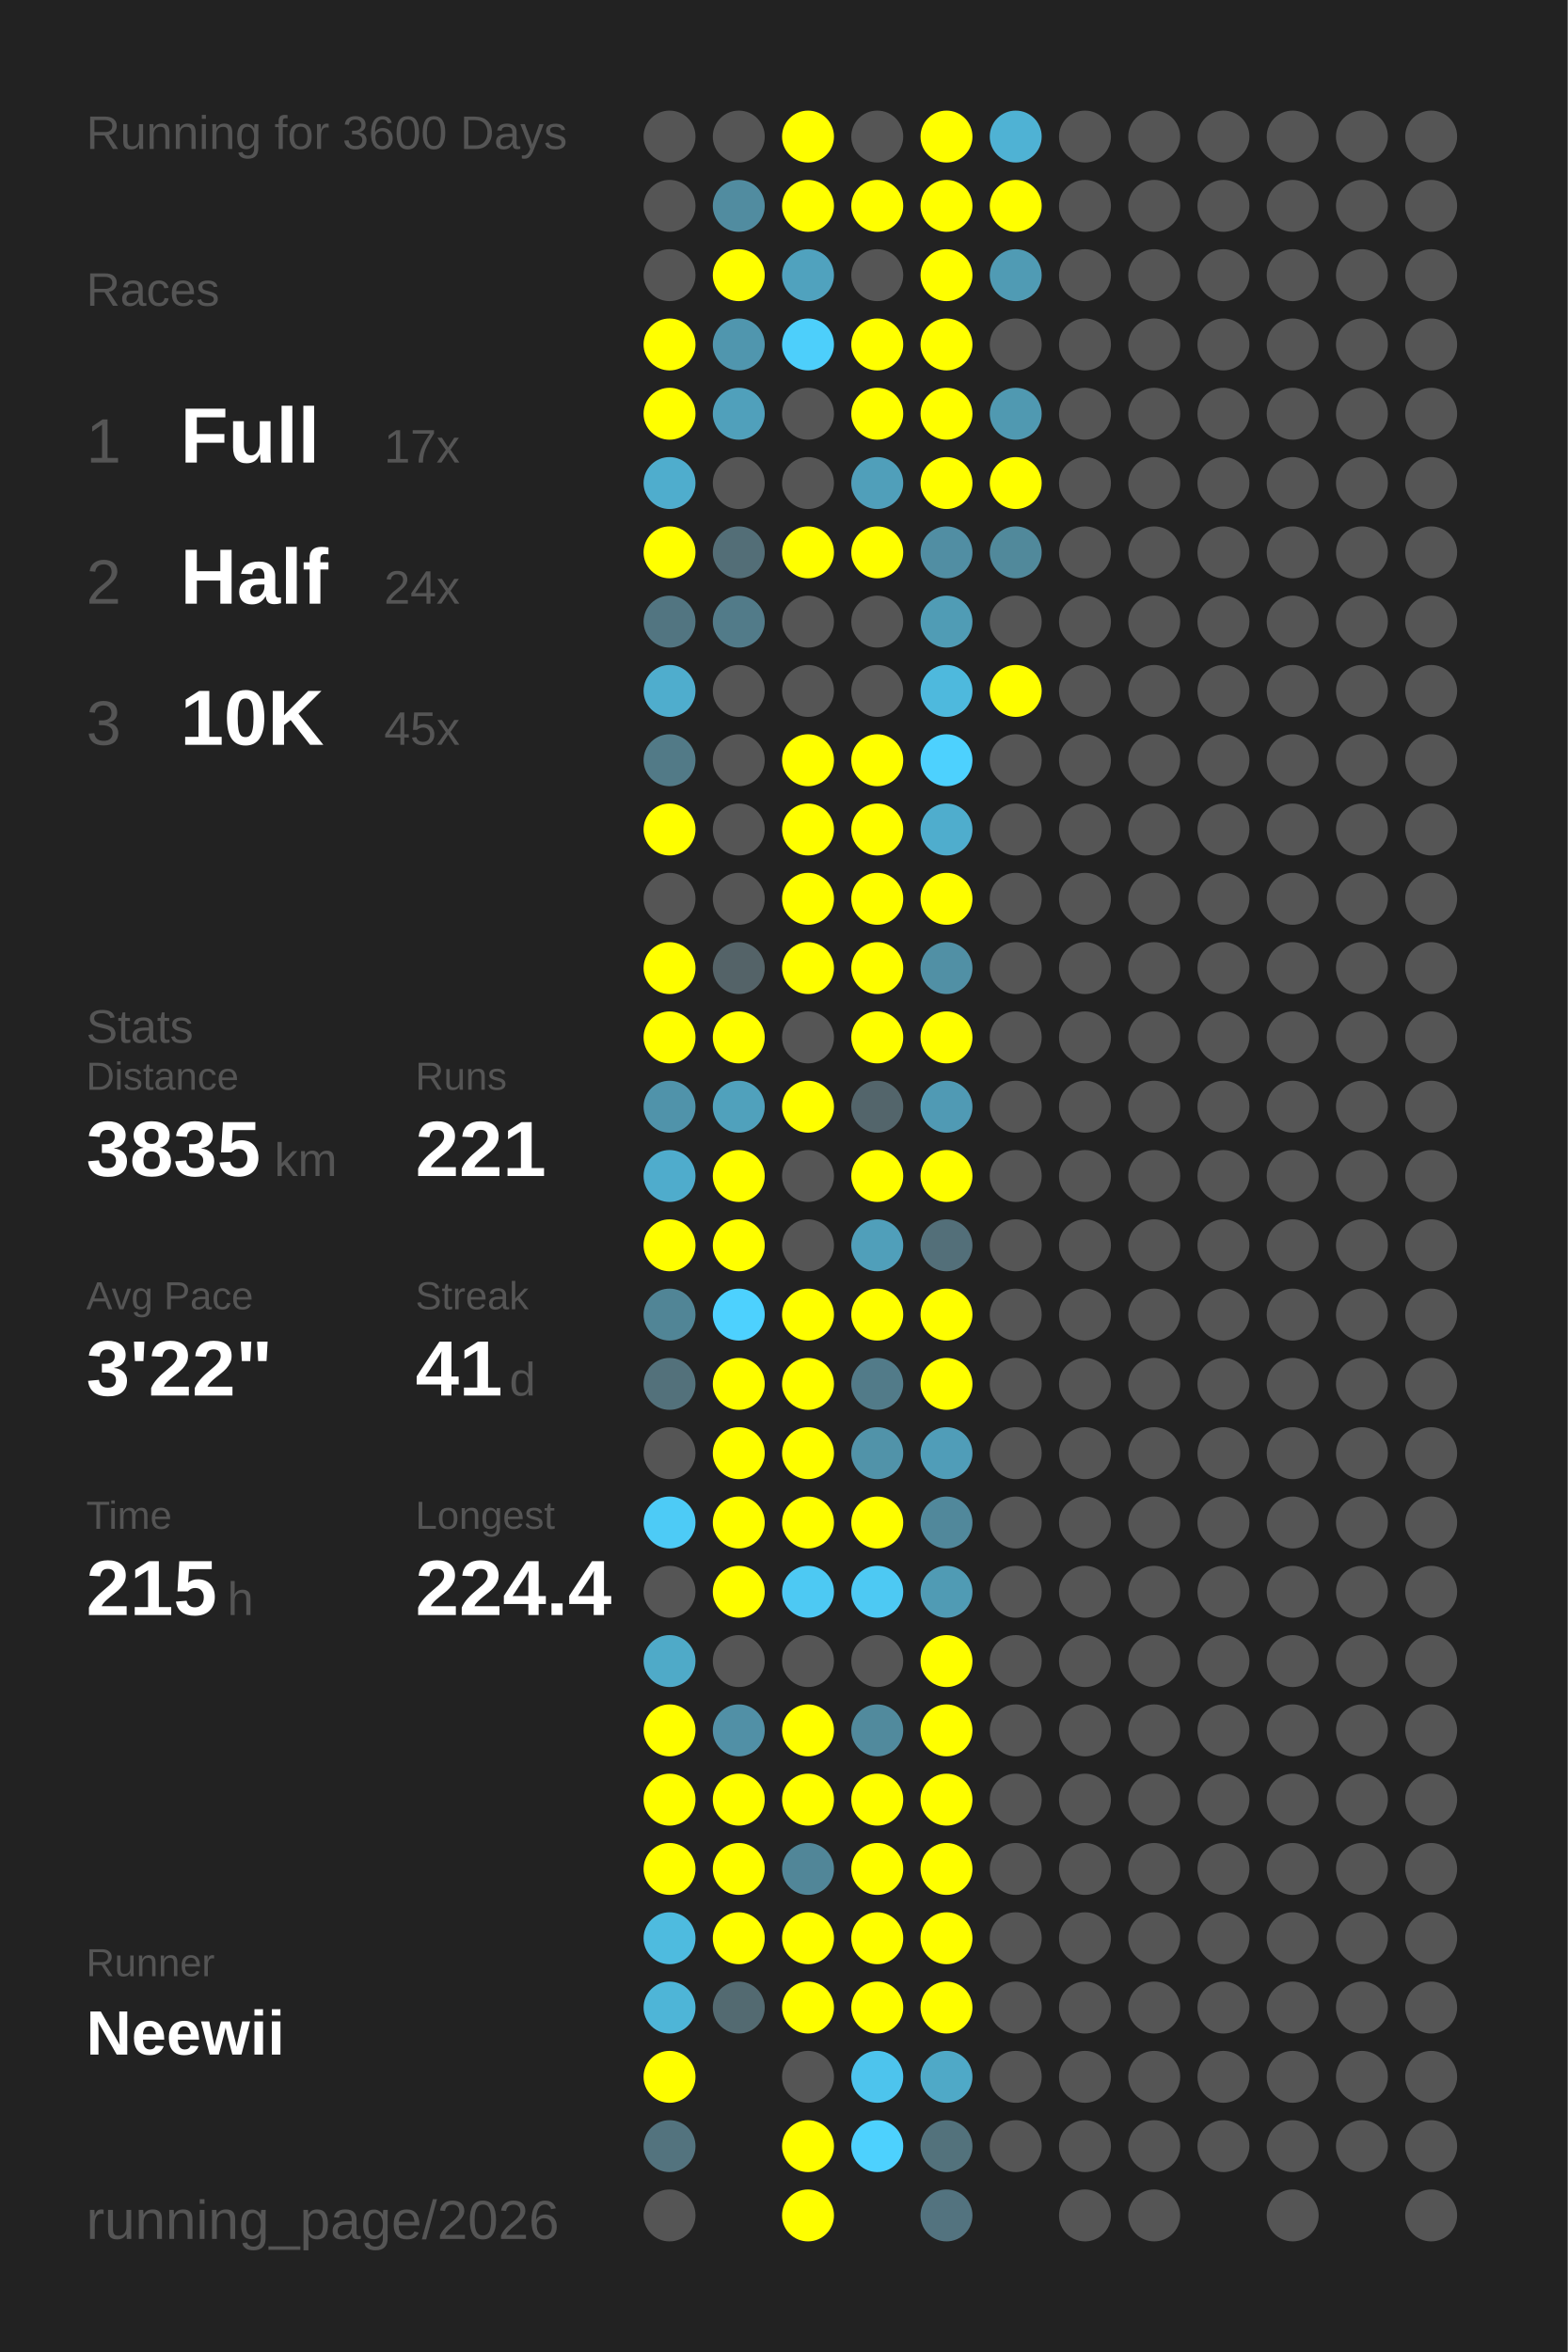
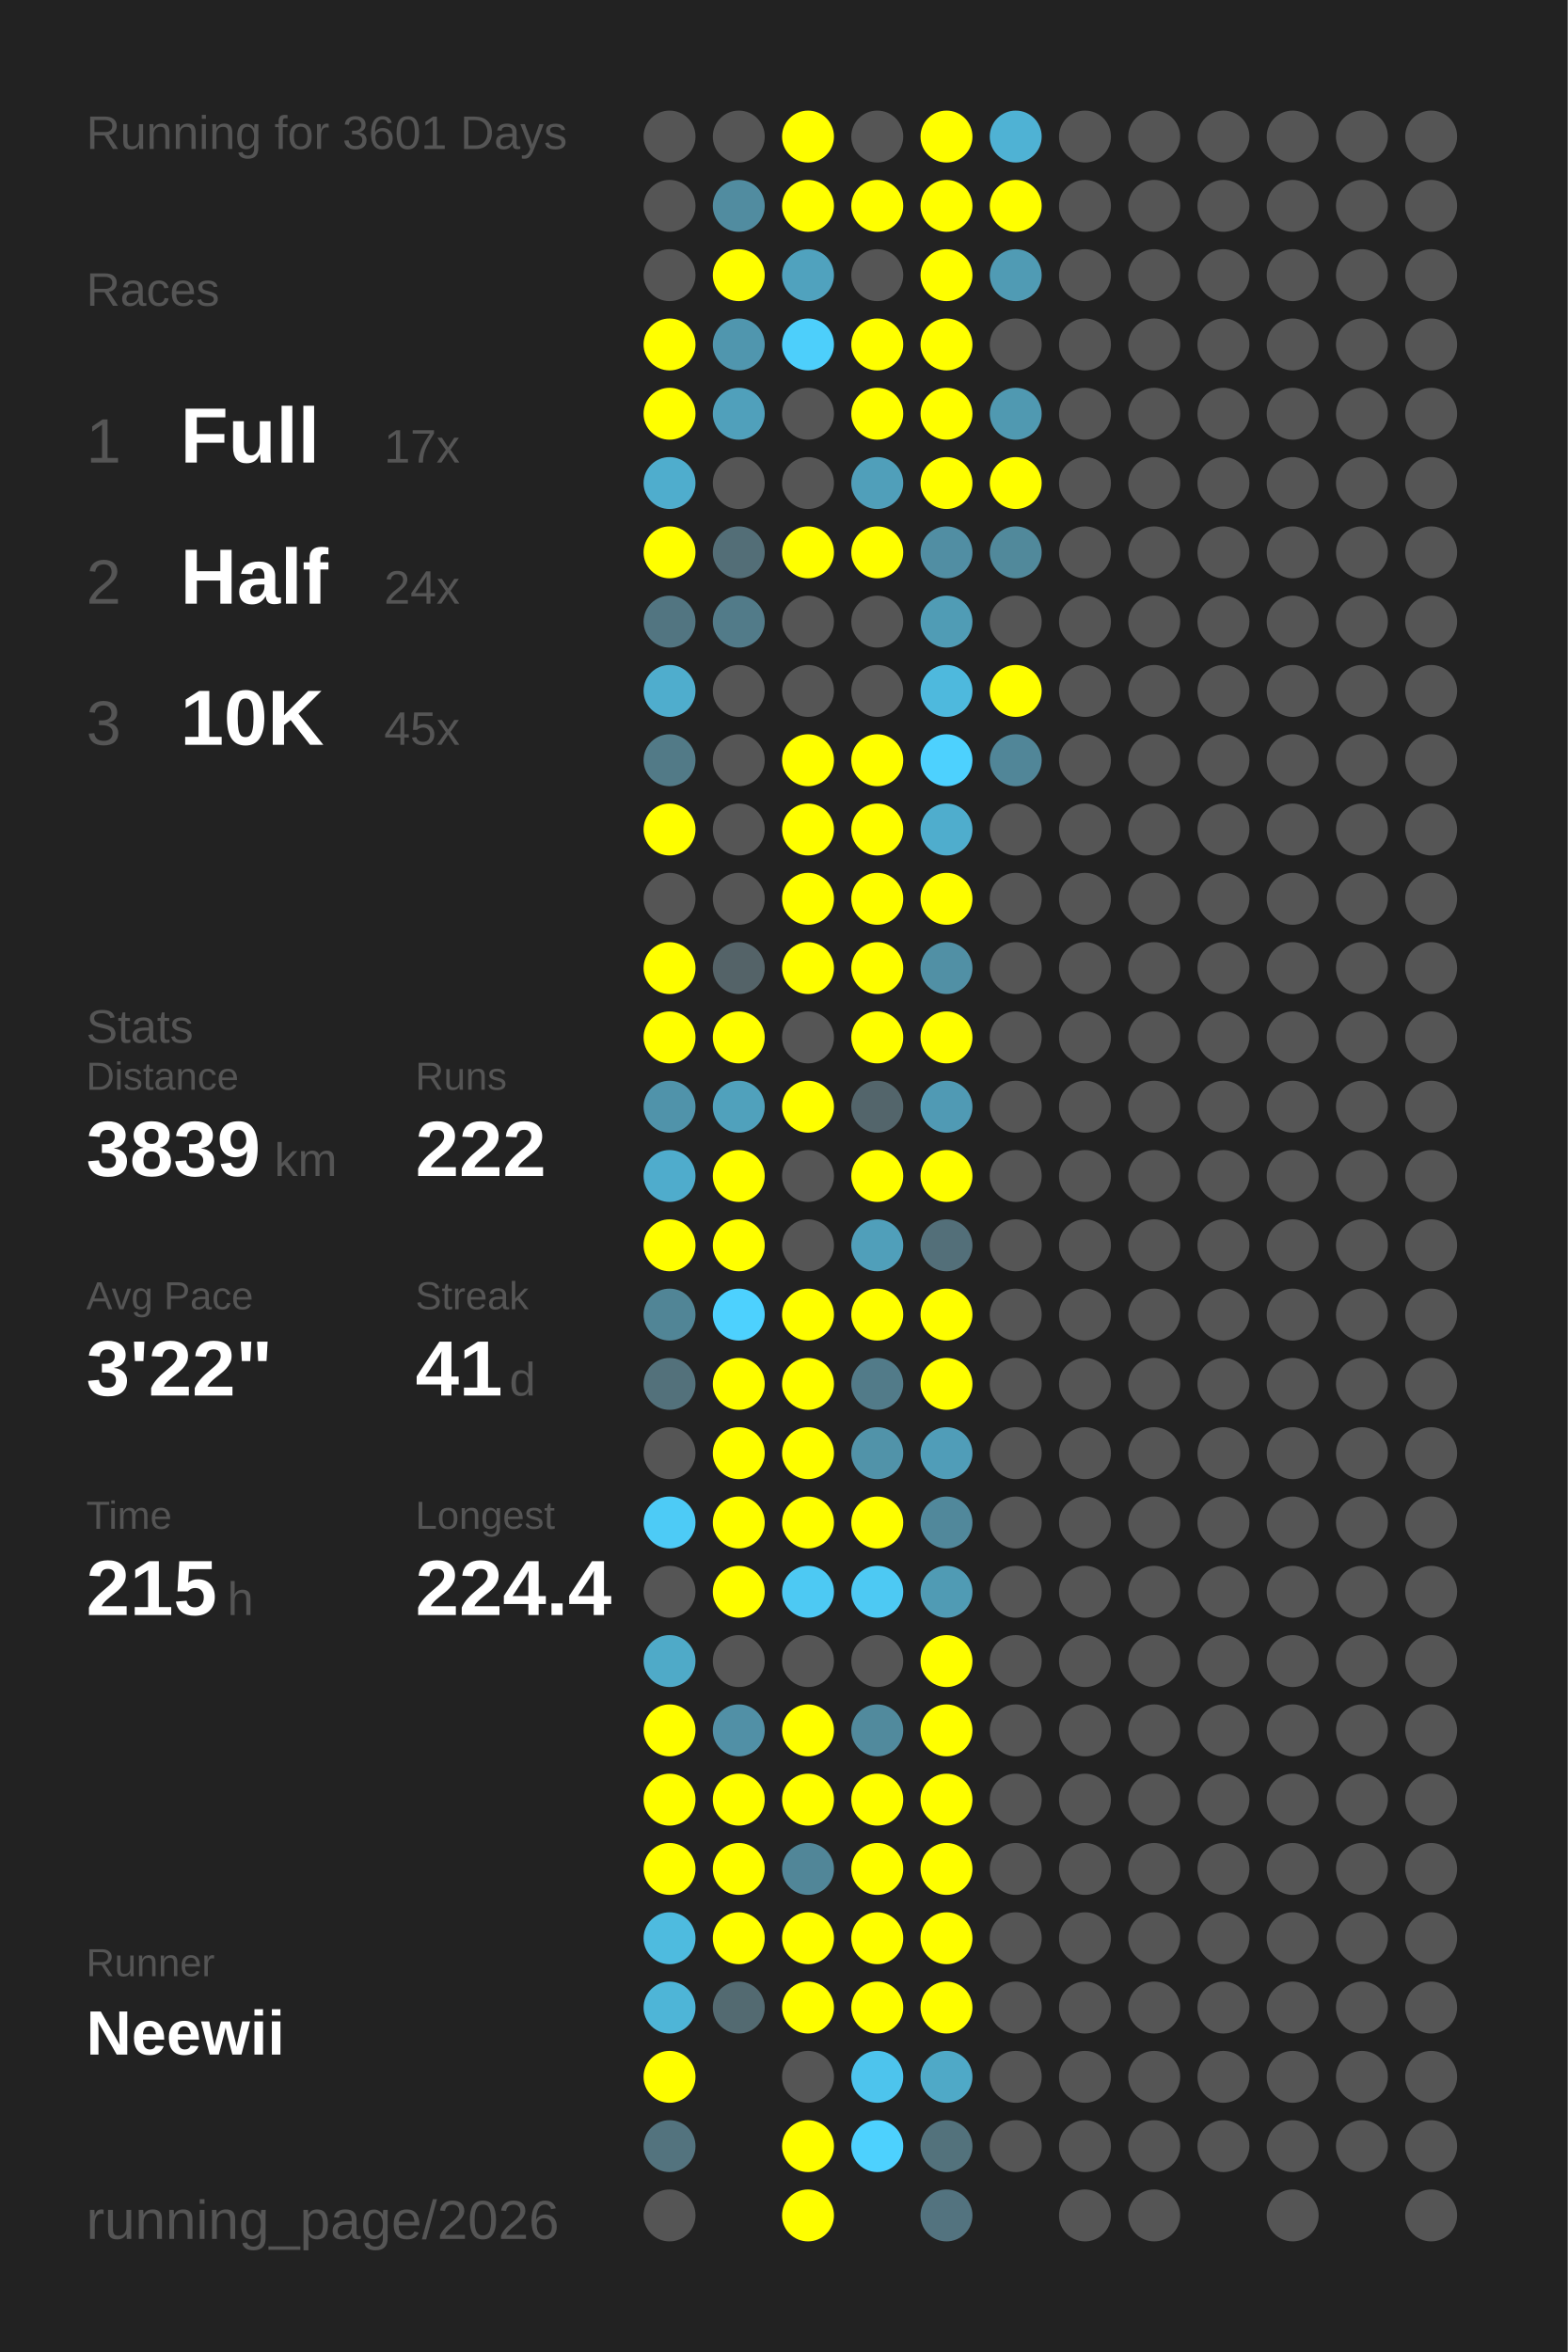
<svg xmlns="http://www.w3.org/2000/svg" baseProfile="full" height="300mm" version="1.1" viewBox="0,0,200,300" width="200mm">
  <defs />
  <rect fill="#222222" height="300" width="200" x="0" y="0" />
-   <text fill="#555555" style="font-size:6px; font-family:Arial;" x="11" y="19">Running for 3600 Days</text>
+   <text fill="#555555" style="font-size:6px; font-family:Arial;" x="11" y="19">Running for 3601 Days</text>
  <text fill="#555555" style="font-size:6px; font-family:Arial;" x="11" y="39">Races</text>
  <text fill="#555555" style="font-size:8px; font-family:Arial;" x="11" y="59">1</text>
  <text fill="#FFFFFF" style="font-size:10px; font-family:Arial; font-weight:bold;" x="23" y="59">Full</text>
  <text fill="#555555" style="font-size:6px; font-family:Arial;" x="49" y="59">17x</text>
  <text fill="#555555" style="font-size:8px; font-family:Arial;" x="11" y="77">2</text>
  <text fill="#FFFFFF" style="font-size:10px; font-family:Arial; font-weight:bold;" x="23" y="77">Half</text>
  <text fill="#555555" style="font-size:6px; font-family:Arial;" x="49" y="77">24x</text>
  <text fill="#555555" style="font-size:8px; font-family:Arial;" x="11" y="95">3</text>
  <text fill="#FFFFFF" style="font-size:10px; font-family:Arial; font-weight:bold;" x="23" y="95">10K</text>
  <text fill="#555555" style="font-size:6px; font-family:Arial;" x="49" y="95">45x</text>
  <text fill="#555555" style="font-size:6px; font-family:Arial;" x="11" y="133">Stats</text>
  <text fill="#555555" style="font-size:5px; font-family:Arial;" x="11" y="139">Distance</text>
-   <text fill="#FFFFFF" style="font-size:10px; font-family:Arial; font-weight:bold;" x="11" y="150">3835</text>
+   <text fill="#FFFFFF" style="font-size:10px; font-family:Arial; font-weight:bold;" x="11" y="150">3839</text>
  <text fill="#555555" style="font-size:6px; font-family:Arial;" x="35" y="150">km</text>
  <text fill="#555555" style="font-size:5px; font-family:Arial;" x="53" y="139">Runs</text>
-   <text fill="#FFFFFF" style="font-size:10px; font-family:Arial; font-weight:bold;" x="53" y="150">221</text>
+   <text fill="#FFFFFF" style="font-size:10px; font-family:Arial; font-weight:bold;" x="53" y="150">222</text>
  <text fill="#555555" style="font-size:5px; font-family:Arial;" x="11" y="167">Avg Pace</text>
  <text fill="#FFFFFF" style="font-size:10px; font-family:Arial; font-weight:bold;" x="11" y="178">3'22"</text>
  <text fill="#555555" style="font-size:5px; font-family:Arial;" x="53" y="167">Streak</text>
  <text fill="#FFFFFF" style="font-size:10px; font-family:Arial; font-weight:bold;" x="53" y="178">41</text>
  <text fill="#555555" style="font-size:6px; font-family:Arial;" x="65" y="178">d</text>
  <text fill="#555555" style="font-size:5px; font-family:Arial;" x="11" y="195">Time</text>
  <text fill="#FFFFFF" style="font-size:10px; font-family:Arial; font-weight:bold;" x="11" y="206">215</text>
  <text fill="#555555" style="font-size:6px; font-family:Arial;" x="29" y="206">h</text>
  <text fill="#555555" style="font-size:5px; font-family:Arial;" x="53" y="195">Longest</text>
  <text fill="#FFFFFF" style="font-size:10px; font-family:Arial; font-weight:bold;" x="53" y="206">224.4</text>
  <text fill="#555555" style="font-size:5px; font-family:Arial;" x="11" y="252.065">Runner</text>
  <text fill="#FFFFFF" style="font-size:8px; font-family:Arial; font-weight:bold;" x="11" y="262.065">Neewii</text>
  <text fill="#555555" style="font-size:7px; font-family:Arial;" x="11" y="285.581">running_page/2026</text>
  <circle cx="85.417" cy="17.419" fill="#555555" r="3.312" />
  <circle cx="85.417" cy="26.258" fill="#555555" r="3.312" />
  <circle cx="85.417" cy="35.097" fill="#555555" r="3.312" />
  <circle cx="85.417" cy="43.935" fill="#FFFF00" r="3.312" />
  <circle cx="85.417" cy="52.774" fill="#FFFF00" r="3.312" />
  <circle cx="85.417" cy="61.613" fill="#4fadcd" r="3.312" />
  <circle cx="85.417" cy="70.452" fill="#FFFF00" r="3.312" />
  <circle cx="85.417" cy="79.29" fill="#527581" r="3.312" />
  <circle cx="85.417" cy="88.129" fill="#4fadcd" r="3.312" />
  <circle cx="85.417" cy="96.968" fill="#527a87" r="3.312" />
  <circle cx="85.417" cy="105.806" fill="#FFFF00" r="3.312" />
  <circle cx="85.417" cy="114.645" fill="#555555" r="3.312" />
  <circle cx="85.417" cy="123.484" fill="#FFFF00" r="3.312" />
  <circle cx="85.417" cy="132.323" fill="#FFFF00" r="3.312" />
  <circle cx="85.417" cy="141.161" fill="#5093aa" r="3.312" />
  <circle cx="85.417" cy="150" fill="#4faccc" r="3.312" />
  <circle cx="85.417" cy="158.839" fill="#FFFF00" r="3.312" />
  <circle cx="85.417" cy="167.677" fill="#518596" r="3.312" />
  <circle cx="85.417" cy="176.516" fill="#53717b" r="3.312" />
  <circle cx="85.417" cy="185.355" fill="#555555" r="3.312" />
  <circle cx="85.417" cy="194.194" fill="#4dcbf6" r="3.312" />
  <circle cx="85.417" cy="203.032" fill="#555555" r="3.312" />
  <circle cx="85.417" cy="211.871" fill="#4faac8" r="3.312" />
  <circle cx="85.417" cy="220.71" fill="#FFFF00" r="3.312" />
  <circle cx="85.417" cy="229.548" fill="#FFFF00" r="3.312" />
  <circle cx="85.417" cy="238.387" fill="#FFFF00" r="3.312" />
  <circle cx="85.417" cy="247.226" fill="#4ebbdf" r="3.312" />
  <circle cx="85.417" cy="256.065" fill="#4eb5d7" r="3.312" />
  <circle cx="85.417" cy="264.903" fill="#FFFF00" r="3.312" />
  <circle cx="85.417" cy="273.742" fill="#53737e" r="3.312" />
  <circle cx="85.417" cy="282.581" fill="#555555" r="3.312" />
  <circle cx="94.25" cy="17.419" fill="#555555" r="3.312" />
  <circle cx="94.25" cy="26.258" fill="#518ca0" r="3.312" />
  <circle cx="94.25" cy="35.097" fill="#FFFF00" r="3.312" />
  <circle cx="94.25" cy="43.935" fill="#5096ae" r="3.312" />
  <circle cx="94.25" cy="52.774" fill="#50a0bb" r="3.312" />
  <circle cx="94.25" cy="61.613" fill="#555555" r="3.312" />
  <circle cx="94.25" cy="70.452" fill="#536e77" r="3.312" />
  <circle cx="94.25" cy="79.29" fill="#527b89" r="3.312" />
  <circle cx="94.25" cy="88.129" fill="#555555" r="3.312" />
  <circle cx="94.25" cy="96.968" fill="#555555" r="3.312" />
  <circle cx="94.25" cy="105.806" fill="#555555" r="3.312" />
  <circle cx="94.25" cy="114.645" fill="#555555" r="3.312" />
  <circle cx="94.25" cy="123.484" fill="#546368" r="3.312" />
  <circle cx="94.25" cy="132.323" fill="#FFFF00" r="3.312" />
  <circle cx="94.25" cy="141.161" fill="#50a1bc" r="3.312" />
  <circle cx="94.25" cy="150" fill="#FFFF00" r="3.312" />
  <circle cx="94.25" cy="158.839" fill="#FFFF00" r="3.312" />
  <circle cx="94.25" cy="167.677" fill="#4dd1fe" r="3.312" />
  <circle cx="94.25" cy="176.516" fill="#FFFF00" r="3.312" />
  <circle cx="94.25" cy="185.355" fill="#FFFF00" r="3.312" />
  <circle cx="94.25" cy="194.194" fill="#FFFF00" r="3.312" />
  <circle cx="94.25" cy="203.032" fill="#FFFF00" r="3.312" />
  <circle cx="94.25" cy="211.871" fill="#555555" r="3.312" />
  <circle cx="94.25" cy="220.71" fill="#5190a6" r="3.312" />
  <circle cx="94.25" cy="229.548" fill="#FFFF00" r="3.312" />
  <circle cx="94.25" cy="238.387" fill="#FFFF00" r="3.312" />
  <circle cx="94.25" cy="247.226" fill="#FFFF00" r="3.312" />
  <circle cx="94.25" cy="256.065" fill="#536a71" r="3.312" />
  <circle cx="103.083" cy="17.419" fill="#FFFF00" r="3.312" />
  <circle cx="103.083" cy="26.258" fill="#FFFF00" r="3.312" />
  <circle cx="103.083" cy="35.097" fill="#50a2be" r="3.312" />
  <circle cx="103.083" cy="43.935" fill="#4dcffb" r="3.312" />
  <circle cx="103.083" cy="52.774" fill="#555555" r="3.312" />
  <circle cx="103.083" cy="61.613" fill="#555555" r="3.312" />
  <circle cx="103.083" cy="70.452" fill="#FFFF00" r="3.312" />
  <circle cx="103.083" cy="79.29" fill="#555555" r="3.312" />
  <circle cx="103.083" cy="88.129" fill="#555555" r="3.312" />
  <circle cx="103.083" cy="96.968" fill="#FFFF00" r="3.312" />
  <circle cx="103.083" cy="105.806" fill="#FFFF00" r="3.312" />
  <circle cx="103.083" cy="114.645" fill="#FFFF00" r="3.312" />
  <circle cx="103.083" cy="123.484" fill="#FFFF00" r="3.312" />
  <circle cx="103.083" cy="132.323" fill="#555555" r="3.312" />
  <circle cx="103.083" cy="141.161" fill="#FFFF00" r="3.312" />
  <circle cx="103.083" cy="150" fill="#555555" r="3.312" />
  <circle cx="103.083" cy="158.839" fill="#555555" r="3.312" />
  <circle cx="103.083" cy="167.677" fill="#FFFF00" r="3.312" />
  <circle cx="103.083" cy="176.516" fill="#FFFF00" r="3.312" />
  <circle cx="103.083" cy="185.355" fill="#FFFF00" r="3.312" />
  <circle cx="103.083" cy="194.194" fill="#FFFF00" r="3.312" />
  <circle cx="103.083" cy="203.032" fill="#4dc9f3" r="3.312" />
  <circle cx="103.083" cy="211.871" fill="#555555" r="3.312" />
  <circle cx="103.083" cy="220.71" fill="#FFFF00" r="3.312" />
  <circle cx="103.083" cy="229.548" fill="#FFFF00" r="3.312" />
  <circle cx="103.083" cy="238.387" fill="#518698" r="3.312" />
  <circle cx="103.083" cy="247.226" fill="#FFFF00" r="3.312" />
  <circle cx="103.083" cy="256.065" fill="#FFFF00" r="3.312" />
  <circle cx="103.083" cy="264.903" fill="#555555" r="3.312" />
  <circle cx="103.083" cy="273.742" fill="#FFFF00" r="3.312" />
  <circle cx="103.083" cy="282.581" fill="#FFFF00" r="3.312" />
  <circle cx="111.917" cy="17.419" fill="#555555" r="3.312" />
  <circle cx="111.917" cy="26.258" fill="#FFFF00" r="3.312" />
  <circle cx="111.917" cy="35.097" fill="#555555" r="3.312" />
  <circle cx="111.917" cy="43.935" fill="#FFFF00" r="3.312" />
  <circle cx="111.917" cy="52.774" fill="#FFFF00" r="3.312" />
  <circle cx="111.917" cy="61.613" fill="#509fba" r="3.312" />
  <circle cx="111.917" cy="70.452" fill="#FFFF00" r="3.312" />
  <circle cx="111.917" cy="79.29" fill="#555555" r="3.312" />
  <circle cx="111.917" cy="88.129" fill="#555555" r="3.312" />
  <circle cx="111.917" cy="96.968" fill="#FFFF00" r="3.312" />
  <circle cx="111.917" cy="105.806" fill="#FFFF00" r="3.312" />
  <circle cx="111.917" cy="114.645" fill="#FFFF00" r="3.312" />
  <circle cx="111.917" cy="123.484" fill="#FFFF00" r="3.312" />
  <circle cx="111.917" cy="132.323" fill="#FFFF00" r="3.312" />
  <circle cx="111.917" cy="141.161" fill="#53656b" r="3.312" />
  <circle cx="111.917" cy="150" fill="#FFFF00" r="3.312" />
  <circle cx="111.917" cy="158.839" fill="#509fba" r="3.312" />
  <circle cx="111.917" cy="167.677" fill="#FFFF00" r="3.312" />
  <circle cx="111.917" cy="176.516" fill="#527b89" r="3.312" />
  <circle cx="111.917" cy="185.355" fill="#5193a9" r="3.312" />
  <circle cx="111.917" cy="194.194" fill="#FFFF00" r="3.312" />
  <circle cx="111.917" cy="203.032" fill="#4dc9f3" r="3.312" />
  <circle cx="111.917" cy="211.871" fill="#555555" r="3.312" />
  <circle cx="111.917" cy="220.71" fill="#518a9d" r="3.312" />
  <circle cx="111.917" cy="229.548" fill="#FFFF00" r="3.312" />
  <circle cx="111.917" cy="238.387" fill="#FFFF00" r="3.312" />
  <circle cx="111.917" cy="247.226" fill="#FFFF00" r="3.312" />
  <circle cx="111.917" cy="256.065" fill="#FFFF00" r="3.312" />
  <circle cx="111.917" cy="264.903" fill="#4dc4ed" r="3.312" />
  <circle cx="111.917" cy="273.742" fill="#4dd1fe" r="3.312" />
  <circle cx="120.75" cy="17.419" fill="#FFFF00" r="3.312" />
  <circle cx="120.75" cy="26.258" fill="#FFFF00" r="3.312" />
  <circle cx="120.75" cy="35.097" fill="#FFFF00" r="3.312" />
  <circle cx="120.75" cy="43.935" fill="#FFFF00" r="3.312" />
  <circle cx="120.75" cy="52.774" fill="#FFFF00" r="3.312" />
  <circle cx="120.75" cy="61.613" fill="#FFFF00" r="3.312" />
  <circle cx="120.75" cy="70.452" fill="#518ea3" r="3.312" />
  <circle cx="120.75" cy="79.29" fill="#509cb5" r="3.312" />
  <circle cx="120.75" cy="88.129" fill="#4eb9dd" r="3.312" />
  <circle cx="120.75" cy="96.968" fill="#4dd1fe" r="3.312" />
  <circle cx="120.75" cy="105.806" fill="#4fadcd" r="3.312" />
  <circle cx="120.75" cy="114.645" fill="#FFFF00" r="3.312" />
  <circle cx="120.75" cy="123.484" fill="#5190a5" r="3.312" />
  <circle cx="120.75" cy="132.323" fill="#FFFF00" r="3.312" />
  <circle cx="120.75" cy="141.161" fill="#509ab4" r="3.312" />
  <circle cx="120.75" cy="150" fill="#FFFF00" r="3.312" />
  <circle cx="120.75" cy="158.839" fill="#536f79" r="3.312" />
  <circle cx="120.75" cy="167.677" fill="#FFFF00" r="3.312" />
  <circle cx="120.75" cy="176.516" fill="#FFFF00" r="3.312" />
  <circle cx="120.75" cy="185.355" fill="#509db8" r="3.312" />
  <circle cx="120.75" cy="194.194" fill="#51889b" r="3.312" />
  <circle cx="120.75" cy="203.032" fill="#509bb4" r="3.312" />
  <circle cx="120.75" cy="211.871" fill="#FFFF00" r="3.312" />
  <circle cx="120.75" cy="220.71" fill="#FFFF00" r="3.312" />
  <circle cx="120.75" cy="229.548" fill="#FFFF00" r="3.312" />
  <circle cx="120.75" cy="238.387" fill="#FFFF00" r="3.312" />
  <circle cx="120.75" cy="247.226" fill="#FFFF00" r="3.312" />
  <circle cx="120.75" cy="256.065" fill="#FFFF00" r="3.312" />
  <circle cx="120.75" cy="264.903" fill="#4fa9c7" r="3.312" />
  <circle cx="120.75" cy="273.742" fill="#53727c" r="3.312" />
  <circle cx="120.75" cy="282.581" fill="#53737f" r="3.312" />
  <circle cx="129.583" cy="17.419" fill="#4fb2d4" r="3.312" />
  <circle cx="129.583" cy="26.258" fill="#FFFF00" r="3.312" />
  <circle cx="129.583" cy="35.097" fill="#509bb4" r="3.312" />
  <circle cx="129.583" cy="43.935" fill="#555555" r="3.312" />
  <circle cx="129.583" cy="52.774" fill="#5099b1" r="3.312" />
  <circle cx="129.583" cy="61.613" fill="#FFFF00" r="3.312" />
  <circle cx="129.583" cy="70.452" fill="#51899b" r="3.312" />
  <circle cx="129.583" cy="79.29" fill="#555555" r="3.312" />
  <circle cx="129.583" cy="88.129" fill="#FFFF00" r="3.312" />
-   <circle cx="129.583" cy="96.968" fill="#555555" r="3.312" />
+   <circle cx="129.583" cy="96.968" fill="#518698" r="3.312" />
  <circle cx="129.583" cy="105.806" fill="#555555" r="3.312" />
  <circle cx="129.583" cy="114.645" fill="#555555" r="3.312" />
  <circle cx="129.583" cy="123.484" fill="#555555" r="3.312" />
  <circle cx="129.583" cy="132.323" fill="#555555" r="3.312" />
  <circle cx="129.583" cy="141.161" fill="#555555" r="3.312" />
  <circle cx="129.583" cy="150" fill="#555555" r="3.312" />
  <circle cx="129.583" cy="158.839" fill="#555555" r="3.312" />
  <circle cx="129.583" cy="167.677" fill="#555555" r="3.312" />
  <circle cx="129.583" cy="176.516" fill="#555555" r="3.312" />
  <circle cx="129.583" cy="185.355" fill="#555555" r="3.312" />
  <circle cx="129.583" cy="194.194" fill="#555555" r="3.312" />
  <circle cx="129.583" cy="203.032" fill="#555555" r="3.312" />
  <circle cx="129.583" cy="211.871" fill="#555555" r="3.312" />
  <circle cx="129.583" cy="220.71" fill="#555555" r="3.312" />
  <circle cx="129.583" cy="229.548" fill="#555555" r="3.312" />
  <circle cx="129.583" cy="238.387" fill="#555555" r="3.312" />
  <circle cx="129.583" cy="247.226" fill="#555555" r="3.312" />
  <circle cx="129.583" cy="256.065" fill="#555555" r="3.312" />
  <circle cx="129.583" cy="264.903" fill="#555555" r="3.312" />
  <circle cx="129.583" cy="273.742" fill="#555555" r="3.312" />
  <circle cx="138.417" cy="17.419" fill="#555555" r="3.312" />
  <circle cx="138.417" cy="26.258" fill="#555555" r="3.312" />
  <circle cx="138.417" cy="35.097" fill="#555555" r="3.312" />
  <circle cx="138.417" cy="43.935" fill="#555555" r="3.312" />
  <circle cx="138.417" cy="52.774" fill="#555555" r="3.312" />
  <circle cx="138.417" cy="61.613" fill="#555555" r="3.312" />
  <circle cx="138.417" cy="70.452" fill="#555555" r="3.312" />
  <circle cx="138.417" cy="79.29" fill="#555555" r="3.312" />
  <circle cx="138.417" cy="88.129" fill="#555555" r="3.312" />
  <circle cx="138.417" cy="96.968" fill="#555555" r="3.312" />
  <circle cx="138.417" cy="105.806" fill="#555555" r="3.312" />
  <circle cx="138.417" cy="114.645" fill="#555555" r="3.312" />
  <circle cx="138.417" cy="123.484" fill="#555555" r="3.312" />
  <circle cx="138.417" cy="132.323" fill="#555555" r="3.312" />
  <circle cx="138.417" cy="141.161" fill="#555555" r="3.312" />
  <circle cx="138.417" cy="150" fill="#555555" r="3.312" />
  <circle cx="138.417" cy="158.839" fill="#555555" r="3.312" />
  <circle cx="138.417" cy="167.677" fill="#555555" r="3.312" />
  <circle cx="138.417" cy="176.516" fill="#555555" r="3.312" />
  <circle cx="138.417" cy="185.355" fill="#555555" r="3.312" />
  <circle cx="138.417" cy="194.194" fill="#555555" r="3.312" />
  <circle cx="138.417" cy="203.032" fill="#555555" r="3.312" />
  <circle cx="138.417" cy="211.871" fill="#555555" r="3.312" />
  <circle cx="138.417" cy="220.71" fill="#555555" r="3.312" />
  <circle cx="138.417" cy="229.548" fill="#555555" r="3.312" />
  <circle cx="138.417" cy="238.387" fill="#555555" r="3.312" />
  <circle cx="138.417" cy="247.226" fill="#555555" r="3.312" />
  <circle cx="138.417" cy="256.065" fill="#555555" r="3.312" />
  <circle cx="138.417" cy="264.903" fill="#555555" r="3.312" />
  <circle cx="138.417" cy="273.742" fill="#555555" r="3.312" />
  <circle cx="138.417" cy="282.581" fill="#555555" r="3.312" />
  <circle cx="147.25" cy="17.419" fill="#555555" r="3.312" />
  <circle cx="147.25" cy="26.258" fill="#555555" r="3.312" />
  <circle cx="147.25" cy="35.097" fill="#555555" r="3.312" />
  <circle cx="147.25" cy="43.935" fill="#555555" r="3.312" />
  <circle cx="147.25" cy="52.774" fill="#555555" r="3.312" />
  <circle cx="147.25" cy="61.613" fill="#555555" r="3.312" />
  <circle cx="147.25" cy="70.452" fill="#555555" r="3.312" />
  <circle cx="147.25" cy="79.29" fill="#555555" r="3.312" />
  <circle cx="147.25" cy="88.129" fill="#555555" r="3.312" />
  <circle cx="147.25" cy="96.968" fill="#555555" r="3.312" />
  <circle cx="147.25" cy="105.806" fill="#555555" r="3.312" />
  <circle cx="147.25" cy="114.645" fill="#555555" r="3.312" />
  <circle cx="147.25" cy="123.484" fill="#555555" r="3.312" />
  <circle cx="147.25" cy="132.323" fill="#555555" r="3.312" />
  <circle cx="147.25" cy="141.161" fill="#555555" r="3.312" />
  <circle cx="147.25" cy="150" fill="#555555" r="3.312" />
  <circle cx="147.25" cy="158.839" fill="#555555" r="3.312" />
  <circle cx="147.25" cy="167.677" fill="#555555" r="3.312" />
  <circle cx="147.25" cy="176.516" fill="#555555" r="3.312" />
  <circle cx="147.25" cy="185.355" fill="#555555" r="3.312" />
  <circle cx="147.25" cy="194.194" fill="#555555" r="3.312" />
  <circle cx="147.25" cy="203.032" fill="#555555" r="3.312" />
  <circle cx="147.25" cy="211.871" fill="#555555" r="3.312" />
  <circle cx="147.25" cy="220.71" fill="#555555" r="3.312" />
  <circle cx="147.25" cy="229.548" fill="#555555" r="3.312" />
  <circle cx="147.25" cy="238.387" fill="#555555" r="3.312" />
  <circle cx="147.25" cy="247.226" fill="#555555" r="3.312" />
  <circle cx="147.25" cy="256.065" fill="#555555" r="3.312" />
  <circle cx="147.25" cy="264.903" fill="#555555" r="3.312" />
  <circle cx="147.25" cy="273.742" fill="#555555" r="3.312" />
  <circle cx="147.25" cy="282.581" fill="#555555" r="3.312" />
  <circle cx="156.083" cy="17.419" fill="#555555" r="3.312" />
  <circle cx="156.083" cy="26.258" fill="#555555" r="3.312" />
  <circle cx="156.083" cy="35.097" fill="#555555" r="3.312" />
  <circle cx="156.083" cy="43.935" fill="#555555" r="3.312" />
  <circle cx="156.083" cy="52.774" fill="#555555" r="3.312" />
  <circle cx="156.083" cy="61.613" fill="#555555" r="3.312" />
  <circle cx="156.083" cy="70.452" fill="#555555" r="3.312" />
  <circle cx="156.083" cy="79.29" fill="#555555" r="3.312" />
  <circle cx="156.083" cy="88.129" fill="#555555" r="3.312" />
  <circle cx="156.083" cy="96.968" fill="#555555" r="3.312" />
  <circle cx="156.083" cy="105.806" fill="#555555" r="3.312" />
  <circle cx="156.083" cy="114.645" fill="#555555" r="3.312" />
  <circle cx="156.083" cy="123.484" fill="#555555" r="3.312" />
  <circle cx="156.083" cy="132.323" fill="#555555" r="3.312" />
  <circle cx="156.083" cy="141.161" fill="#555555" r="3.312" />
  <circle cx="156.083" cy="150" fill="#555555" r="3.312" />
  <circle cx="156.083" cy="158.839" fill="#555555" r="3.312" />
  <circle cx="156.083" cy="167.677" fill="#555555" r="3.312" />
  <circle cx="156.083" cy="176.516" fill="#555555" r="3.312" />
  <circle cx="156.083" cy="185.355" fill="#555555" r="3.312" />
  <circle cx="156.083" cy="194.194" fill="#555555" r="3.312" />
  <circle cx="156.083" cy="203.032" fill="#555555" r="3.312" />
  <circle cx="156.083" cy="211.871" fill="#555555" r="3.312" />
  <circle cx="156.083" cy="220.71" fill="#555555" r="3.312" />
  <circle cx="156.083" cy="229.548" fill="#555555" r="3.312" />
  <circle cx="156.083" cy="238.387" fill="#555555" r="3.312" />
  <circle cx="156.083" cy="247.226" fill="#555555" r="3.312" />
  <circle cx="156.083" cy="256.065" fill="#555555" r="3.312" />
  <circle cx="156.083" cy="264.903" fill="#555555" r="3.312" />
  <circle cx="156.083" cy="273.742" fill="#555555" r="3.312" />
  <circle cx="164.917" cy="17.419" fill="#555555" r="3.312" />
  <circle cx="164.917" cy="26.258" fill="#555555" r="3.312" />
  <circle cx="164.917" cy="35.097" fill="#555555" r="3.312" />
  <circle cx="164.917" cy="43.935" fill="#555555" r="3.312" />
  <circle cx="164.917" cy="52.774" fill="#555555" r="3.312" />
  <circle cx="164.917" cy="61.613" fill="#555555" r="3.312" />
  <circle cx="164.917" cy="70.452" fill="#555555" r="3.312" />
  <circle cx="164.917" cy="79.29" fill="#555555" r="3.312" />
  <circle cx="164.917" cy="88.129" fill="#555555" r="3.312" />
  <circle cx="164.917" cy="96.968" fill="#555555" r="3.312" />
  <circle cx="164.917" cy="105.806" fill="#555555" r="3.312" />
  <circle cx="164.917" cy="114.645" fill="#555555" r="3.312" />
  <circle cx="164.917" cy="123.484" fill="#555555" r="3.312" />
  <circle cx="164.917" cy="132.323" fill="#555555" r="3.312" />
  <circle cx="164.917" cy="141.161" fill="#555555" r="3.312" />
  <circle cx="164.917" cy="150" fill="#555555" r="3.312" />
  <circle cx="164.917" cy="158.839" fill="#555555" r="3.312" />
  <circle cx="164.917" cy="167.677" fill="#555555" r="3.312" />
  <circle cx="164.917" cy="176.516" fill="#555555" r="3.312" />
  <circle cx="164.917" cy="185.355" fill="#555555" r="3.312" />
  <circle cx="164.917" cy="194.194" fill="#555555" r="3.312" />
  <circle cx="164.917" cy="203.032" fill="#555555" r="3.312" />
  <circle cx="164.917" cy="211.871" fill="#555555" r="3.312" />
  <circle cx="164.917" cy="220.71" fill="#555555" r="3.312" />
  <circle cx="164.917" cy="229.548" fill="#555555" r="3.312" />
  <circle cx="164.917" cy="238.387" fill="#555555" r="3.312" />
  <circle cx="164.917" cy="247.226" fill="#555555" r="3.312" />
  <circle cx="164.917" cy="256.065" fill="#555555" r="3.312" />
  <circle cx="164.917" cy="264.903" fill="#555555" r="3.312" />
  <circle cx="164.917" cy="273.742" fill="#555555" r="3.312" />
  <circle cx="164.917" cy="282.581" fill="#555555" r="3.312" />
  <circle cx="173.75" cy="17.419" fill="#555555" r="3.312" />
  <circle cx="173.75" cy="26.258" fill="#555555" r="3.312" />
  <circle cx="173.75" cy="35.097" fill="#555555" r="3.312" />
  <circle cx="173.75" cy="43.935" fill="#555555" r="3.312" />
  <circle cx="173.75" cy="52.774" fill="#555555" r="3.312" />
  <circle cx="173.75" cy="61.613" fill="#555555" r="3.312" />
  <circle cx="173.75" cy="70.452" fill="#555555" r="3.312" />
  <circle cx="173.75" cy="79.29" fill="#555555" r="3.312" />
  <circle cx="173.75" cy="88.129" fill="#555555" r="3.312" />
  <circle cx="173.75" cy="96.968" fill="#555555" r="3.312" />
  <circle cx="173.75" cy="105.806" fill="#555555" r="3.312" />
  <circle cx="173.75" cy="114.645" fill="#555555" r="3.312" />
  <circle cx="173.75" cy="123.484" fill="#555555" r="3.312" />
  <circle cx="173.75" cy="132.323" fill="#555555" r="3.312" />
  <circle cx="173.75" cy="141.161" fill="#555555" r="3.312" />
  <circle cx="173.75" cy="150" fill="#555555" r="3.312" />
  <circle cx="173.75" cy="158.839" fill="#555555" r="3.312" />
  <circle cx="173.75" cy="167.677" fill="#555555" r="3.312" />
  <circle cx="173.75" cy="176.516" fill="#555555" r="3.312" />
  <circle cx="173.75" cy="185.355" fill="#555555" r="3.312" />
  <circle cx="173.75" cy="194.194" fill="#555555" r="3.312" />
  <circle cx="173.75" cy="203.032" fill="#555555" r="3.312" />
  <circle cx="173.75" cy="211.871" fill="#555555" r="3.312" />
  <circle cx="173.75" cy="220.71" fill="#555555" r="3.312" />
  <circle cx="173.75" cy="229.548" fill="#555555" r="3.312" />
  <circle cx="173.75" cy="238.387" fill="#555555" r="3.312" />
  <circle cx="173.75" cy="247.226" fill="#555555" r="3.312" />
  <circle cx="173.75" cy="256.065" fill="#555555" r="3.312" />
  <circle cx="173.75" cy="264.903" fill="#555555" r="3.312" />
  <circle cx="173.75" cy="273.742" fill="#555555" r="3.312" />
  <circle cx="182.583" cy="17.419" fill="#555555" r="3.312" />
  <circle cx="182.583" cy="26.258" fill="#555555" r="3.312" />
  <circle cx="182.583" cy="35.097" fill="#555555" r="3.312" />
  <circle cx="182.583" cy="43.935" fill="#555555" r="3.312" />
  <circle cx="182.583" cy="52.774" fill="#555555" r="3.312" />
  <circle cx="182.583" cy="61.613" fill="#555555" r="3.312" />
  <circle cx="182.583" cy="70.452" fill="#555555" r="3.312" />
  <circle cx="182.583" cy="79.29" fill="#555555" r="3.312" />
  <circle cx="182.583" cy="88.129" fill="#555555" r="3.312" />
  <circle cx="182.583" cy="96.968" fill="#555555" r="3.312" />
  <circle cx="182.583" cy="105.806" fill="#555555" r="3.312" />
  <circle cx="182.583" cy="114.645" fill="#555555" r="3.312" />
  <circle cx="182.583" cy="123.484" fill="#555555" r="3.312" />
  <circle cx="182.583" cy="132.323" fill="#555555" r="3.312" />
  <circle cx="182.583" cy="141.161" fill="#555555" r="3.312" />
  <circle cx="182.583" cy="150" fill="#555555" r="3.312" />
  <circle cx="182.583" cy="158.839" fill="#555555" r="3.312" />
  <circle cx="182.583" cy="167.677" fill="#555555" r="3.312" />
  <circle cx="182.583" cy="176.516" fill="#555555" r="3.312" />
  <circle cx="182.583" cy="185.355" fill="#555555" r="3.312" />
  <circle cx="182.583" cy="194.194" fill="#555555" r="3.312" />
  <circle cx="182.583" cy="203.032" fill="#555555" r="3.312" />
  <circle cx="182.583" cy="211.871" fill="#555555" r="3.312" />
  <circle cx="182.583" cy="220.71" fill="#555555" r="3.312" />
  <circle cx="182.583" cy="229.548" fill="#555555" r="3.312" />
  <circle cx="182.583" cy="238.387" fill="#555555" r="3.312" />
  <circle cx="182.583" cy="247.226" fill="#555555" r="3.312" />
  <circle cx="182.583" cy="256.065" fill="#555555" r="3.312" />
  <circle cx="182.583" cy="264.903" fill="#555555" r="3.312" />
  <circle cx="182.583" cy="273.742" fill="#555555" r="3.312" />
  <circle cx="182.583" cy="282.581" fill="#555555" r="3.312" />
</svg>
